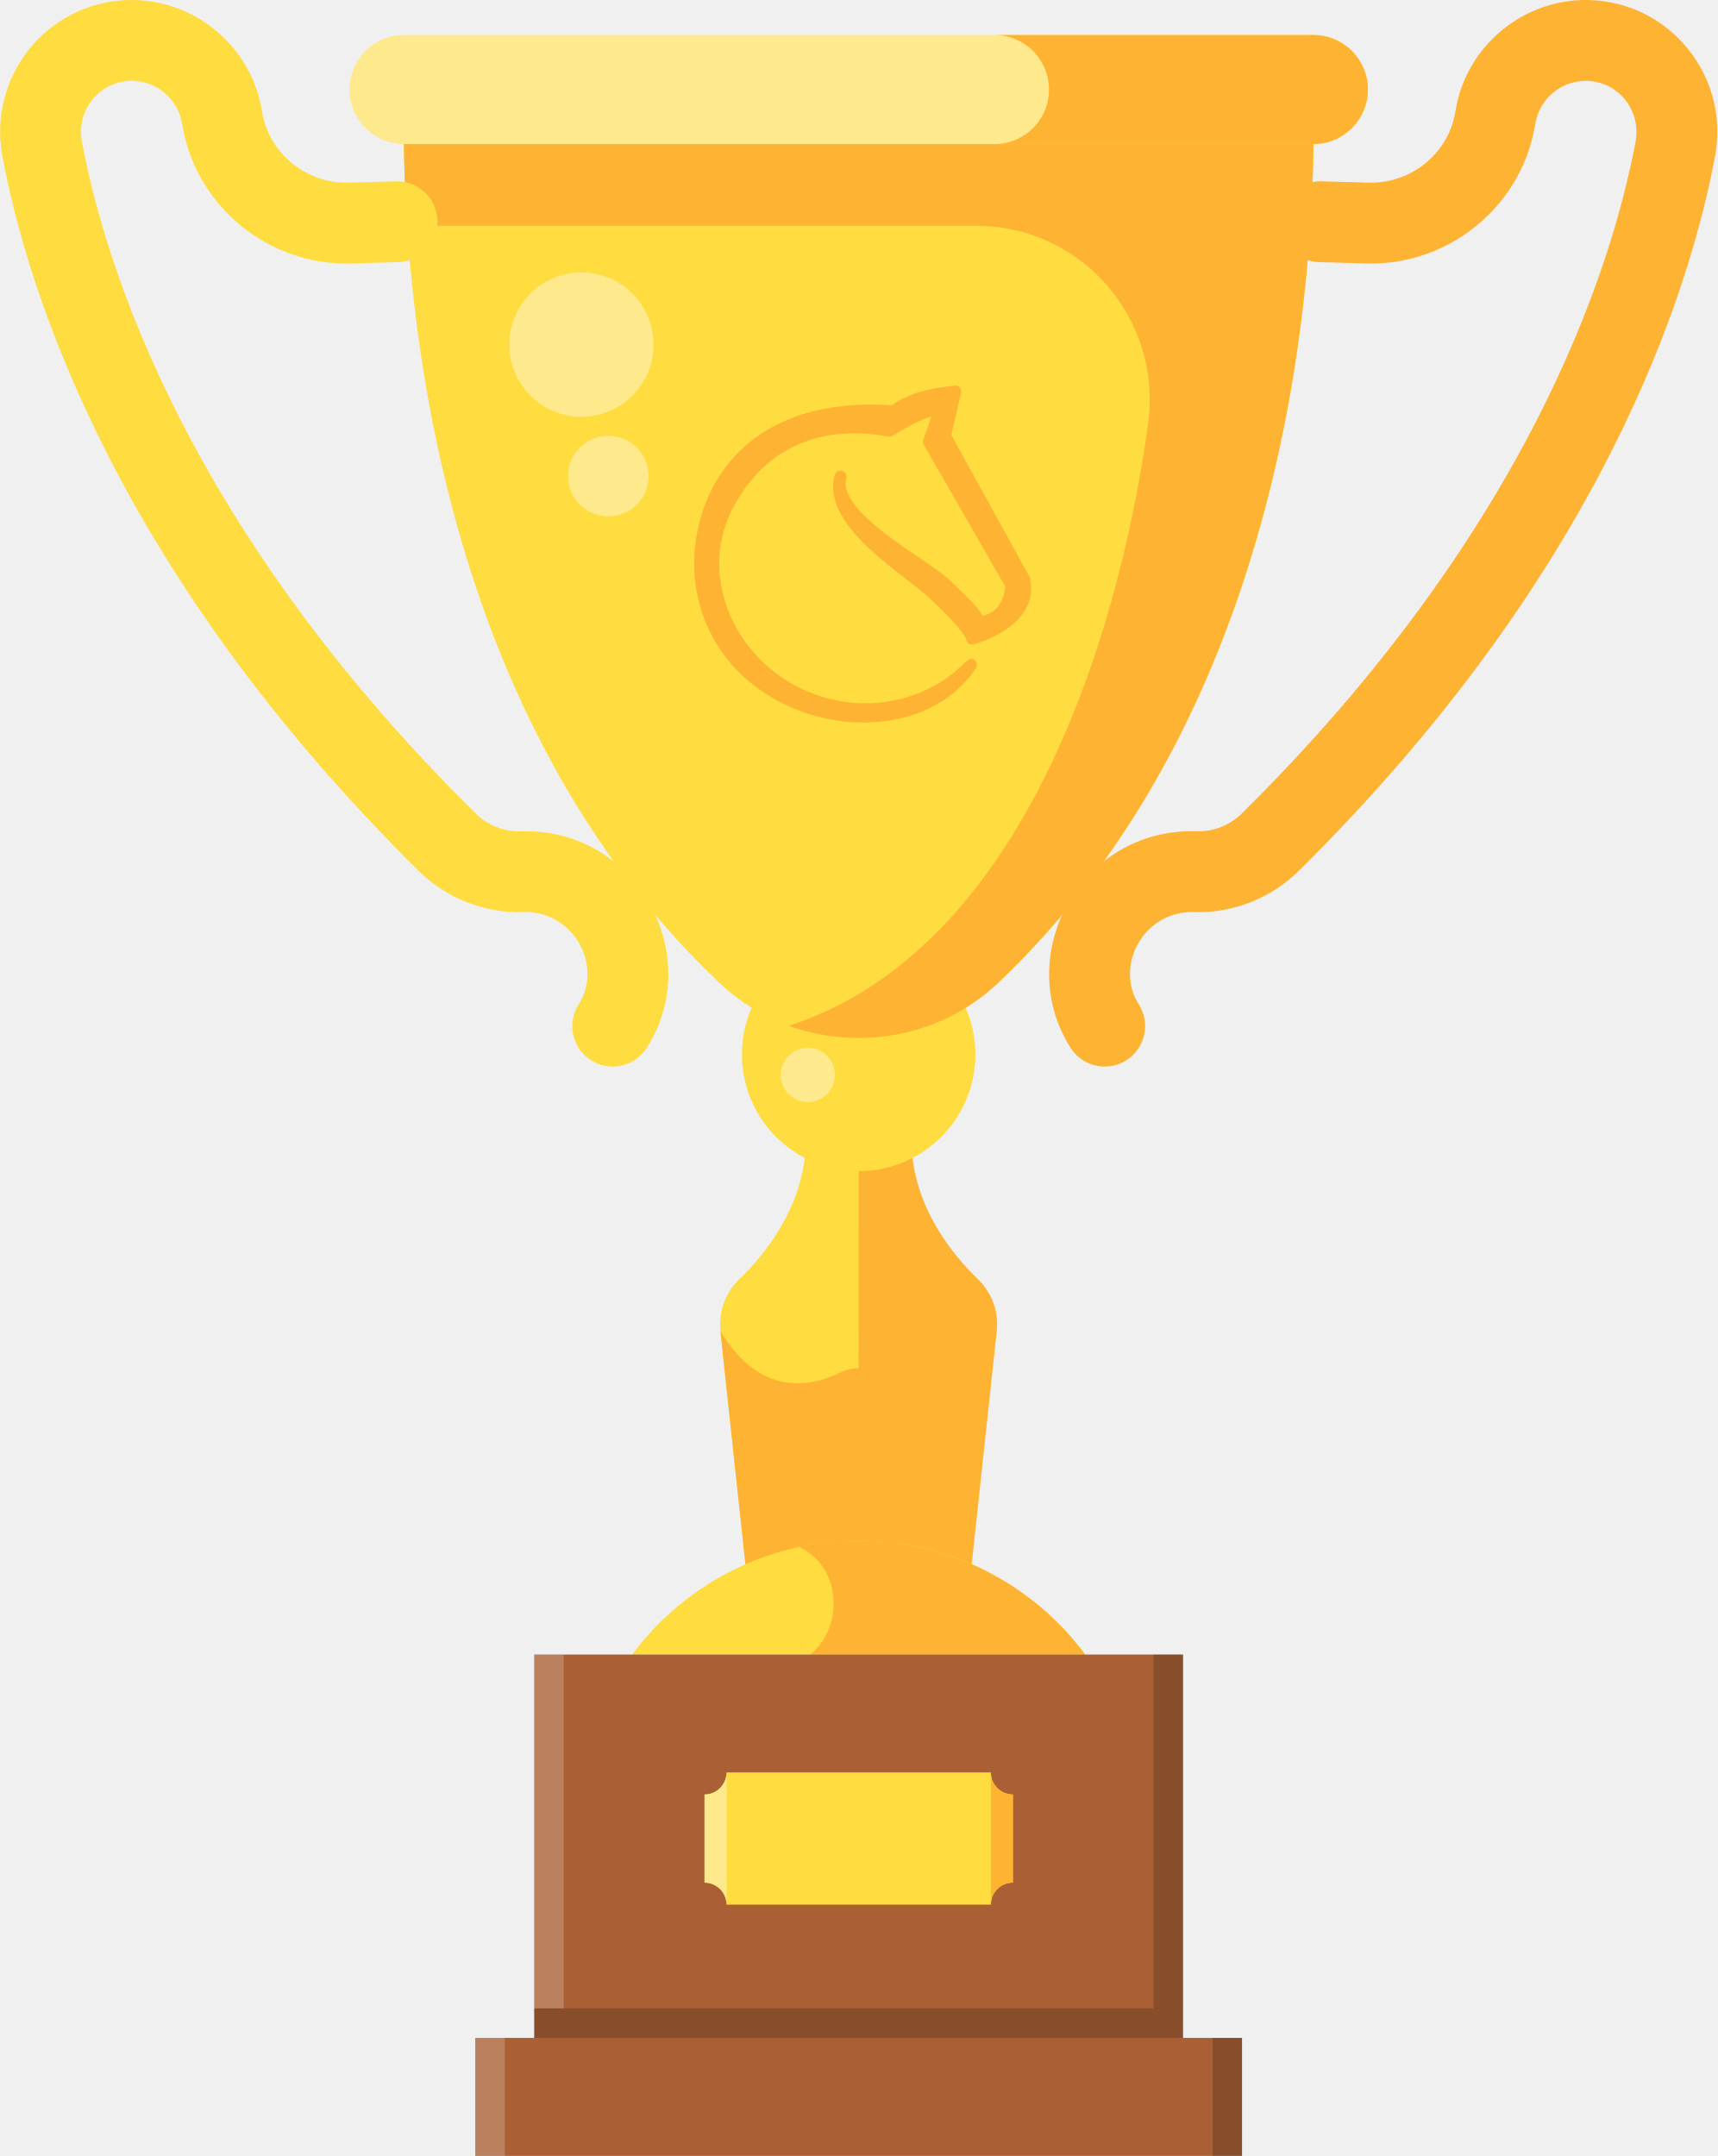
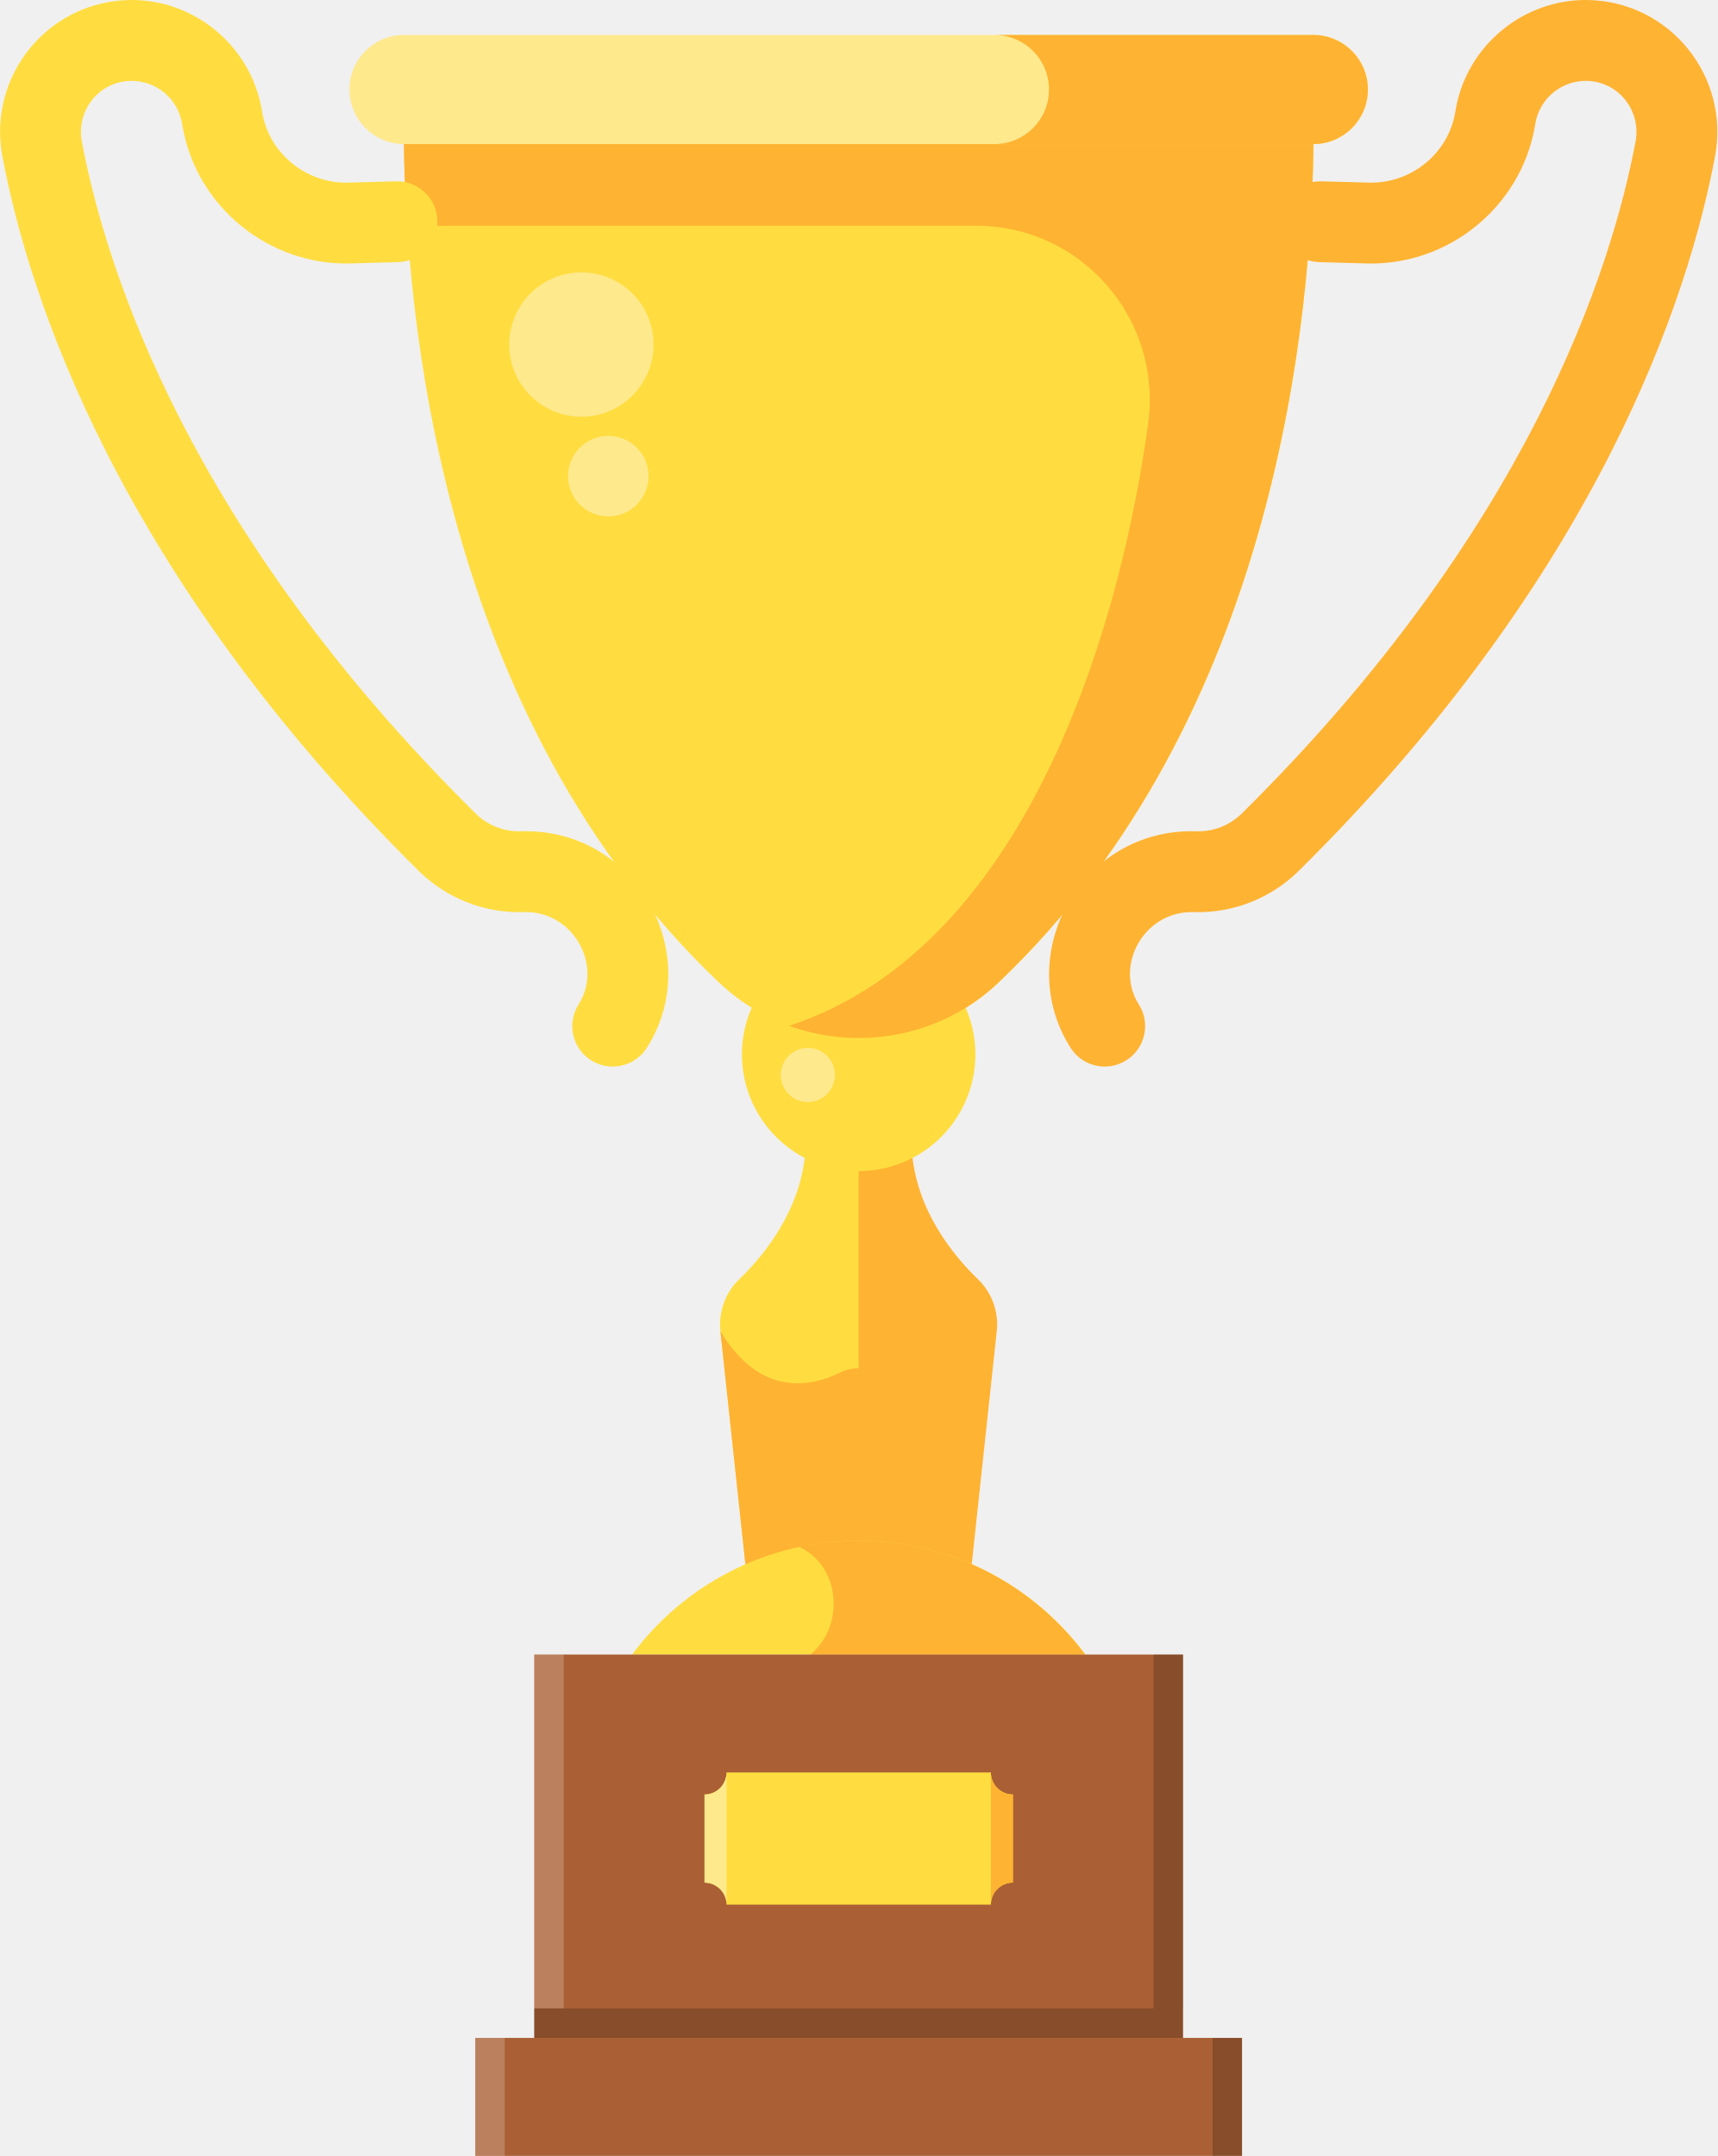
<svg xmlns="http://www.w3.org/2000/svg" width="465.7" height="584.66" viewBox="0 0 123.22 154.69">
  <path d="M53.037 91.786c1.781-1.715 4.45-4.966 4.75-9.258a8.335 8.335 0 003.814.92 8.414 8.414 0 00.58-.022v27.706c-.193-.005-.386-.015-.58-.015-2.863 0-5.587.596-8.056 1.667l-1.854-17.271a4.504 4.504 0 011.346-3.729z" fill="#ffdd40" />
  <path d="M53.54 112.785l-1.854-17.27v-.005c0 .001 0 .002.003.003 2.9 4.83 6.6 3.944 8.556 2.98a3.188 3.188 0 011.932-.29v12.93c-.193-.005-.386-.015-.58-.015a20.19 20.19 0 00-8.056 1.667z" fill="#ffb332" />
  <path d="M65.42 82.528c.298 4.292 2.967 7.544 4.749 9.259a4.505 4.505 0 011.345 3.728l-1.855 17.271a20.185 20.185 0 00-8.056-1.667l.003-27.673a8.332 8.332 0 003.814-.919z" fill="#ffb332" />
  <path d="M69.07 71.855a8.337 8.337 0 01.911 3.796 8.375 8.375 0 11-15.84-3.796c4.567 2.714 10.363 2.716 14.93 0z" fill="#ffdd40" />
  <path d="M94.232 9.755h.016c-.076 12.735-2.614 41.78-22.64 60.77-5.555 5.268-14.437 5.264-19.988 0-20.026-18.99-22.565-48.036-22.64-60.77z" fill="#ffdd40" />
  <path d="M82.38 30.356c1.007-7.49-4.787-14.159-12.344-14.158H29.203a109.798 109.798 0 01-.231-6.442H94.24c-.076 12.735-2.614 41.78-22.64 60.771-4.08 3.87-9.956 4.89-14.988 3.075 17.69-5.81 24.004-30.154 25.766-43.248z" fill="#ffb332" />
  <path d="M28.987 10.335h65.256a3.915 3.915 0 100-7.83H28.987a3.915 3.915 0 100 7.83z" fill="#ffe98d" />
  <path d="M75.262 6.422a3.915 3.915 0 00-3.915-3.916h22.879a3.915 3.915 0 110 7.83h-22.88a3.915 3.915 0 003.916-3.914zM80.818 76.07a2.9 2.9 0 00.888-4.004c-1.752-2.752.322-6.628 3.804-6.628l.13.002.072.002c2.765.077 5.486-.999 7.462-2.952 21.627-21.376 28-41.298 29.874-51.27C124.122 5.506 119.853.163 114.022 0c-4.679-.125-8.794 3.253-9.582 7.869l-.041.24c-.519 2.93-3.178 5.077-6.19 4.992l-3.395-.094a2.907 2.907 0 00-2.98 2.819 2.9 2.9 0 002.82 2.98l3.395.094c5.856.167 11.046-4.043 12.062-9.782l.047-.271a3.677 3.677 0 013.704-3.048c2.297.064 3.895 2.17 3.486 4.35-1.75 9.307-7.746 27.947-28.252 48.216a4.44 4.44 0 01-3.224 1.28l-.073-.002c-8.305-.23-13.201 8.921-8.986 15.54a2.9 2.9 0 004.004.887z" fill="#ffb332" />
  <g fill="#ffe98d" transform="matrix(-.26458 0 0 .26458 -334.202 201.47)">
    <circle cx="-1482.2" cy="-469.96" r="7.345" />
    <circle cx="-1428.1" cy="-632.36" r="10.916" />
    <circle cx="-1420.8" cy="-668.04" r="19.564" />
  </g>
  <path d="M42.401 76.07a2.9 2.9 0 01-.888-4.004c1.753-2.752-.322-6.628-3.803-6.628l-.13.002-.073.002c-2.764.077-5.486-.999-7.462-2.952C8.42 41.114 2.045 21.192.172 11.22-.903 5.505 3.367.163 9.197 0c4.679-.125 8.794 3.253 9.582 7.869l.042.24c.518 2.93 3.177 5.077 6.189 4.992l3.395-.094a2.9 2.9 0 11.16 5.798l-3.394.095c-5.857.167-11.047-4.043-12.063-9.782l-.047-.271a3.677 3.677 0 00-3.704-3.048c-2.297.064-3.895 2.17-3.485 4.35 1.75 9.307 7.746 27.947 28.252 48.216a4.442 4.442 0 003.224 1.28l.072-.002c8.306-.23 13.202 8.921 8.987 15.54a2.9 2.9 0 01-4.005.887zm2.947 42.647c3.693-4.962 9.602-8.177 16.264-8.177 6.661 0 12.57 3.215 16.263 8.177z" fill="#ffdd40" />
  <path d="M57.323 110.989a20.338 20.338 0 014.272-.451c6.661 0 12.57 3.215 16.264 8.177H58.132c2.45-1.945 2.25-6.352-.809-7.726z" fill="#ffb332" />
  <path d="M84.878 146.22H38.33v-27.506h46.549v25.39zm0 0h4.232v8.463H34.098v-8.463h4.232z" fill="#aa6034" />
  <path d="M38.328 144.1h46.547v2.116H38.328z" opacity=".2" />
  <path d="M38.328 118.71h2.116v25.39h-2.116zm-4.231 27.507h2.116v8.463h-2.116z" fill="#fff" opacity=".2" />
  <path d="M86.998 146.22h2.116v8.463h-2.116zm-4.23-27.507h2.116v25.39h-2.116z" opacity=".2" />
  <g stroke-width="1.339">
    <path d="M52.126 127.174H71.09c0 .87.712 1.58 1.58 1.58v6.322a1.586 1.586 0 00-1.58 1.58H52.126a1.585 1.585 0 00-1.581-1.58v-6.321a1.585 1.585 0 001.58-1.58z" fill="#ffdd40" />
    <path d="M50.55 128.758v6.322c.87 0 1.58.712 1.58 1.58v-9.482a1.585 1.585 0 01-1.58 1.58z" fill="#ffe98d" />
    <path d="M72.673 135.077v-6.321a1.584 1.584 0 01-1.58-1.58v9.481c0-.868.71-1.58 1.58-1.58z" fill="#ffb332" />
  </g>
-   <path d="M68.538 28.09c-1.68.2-3.071.43-4.42 1.42-11.49-.807-14.455 7.166-13.801 12.323 1.339 9.926 14.87 12.58 19.35 5.874-3.543 3.664-9.175 4.167-13.482 1.468-4.307-2.698-6.432-8.28-3.962-12.958s6.813-6.205 11.59-5.315c1.157-.675 2.488-1.533 3.645-1.517l-.807 2.313 5.911 10.286c-.208 2.691-2.328 2.652-2.328 2.652-.274-.7-.889-1.253-2.416-2.727-1.527-1.473-8.314-4.845-7.516-7.716-.952 3.317 4.91 6.738 6.684 8.41 1.775 1.672 2.723 2.8 2.759 3.217 0 0 4.471-1.192 3.731-4.25l-5.678-10.303zm1.26 17.324v.003z" fill="#ffb332" stroke="#ffb332" stroke-linejoin="round" stroke-width=".852" />
</svg>
